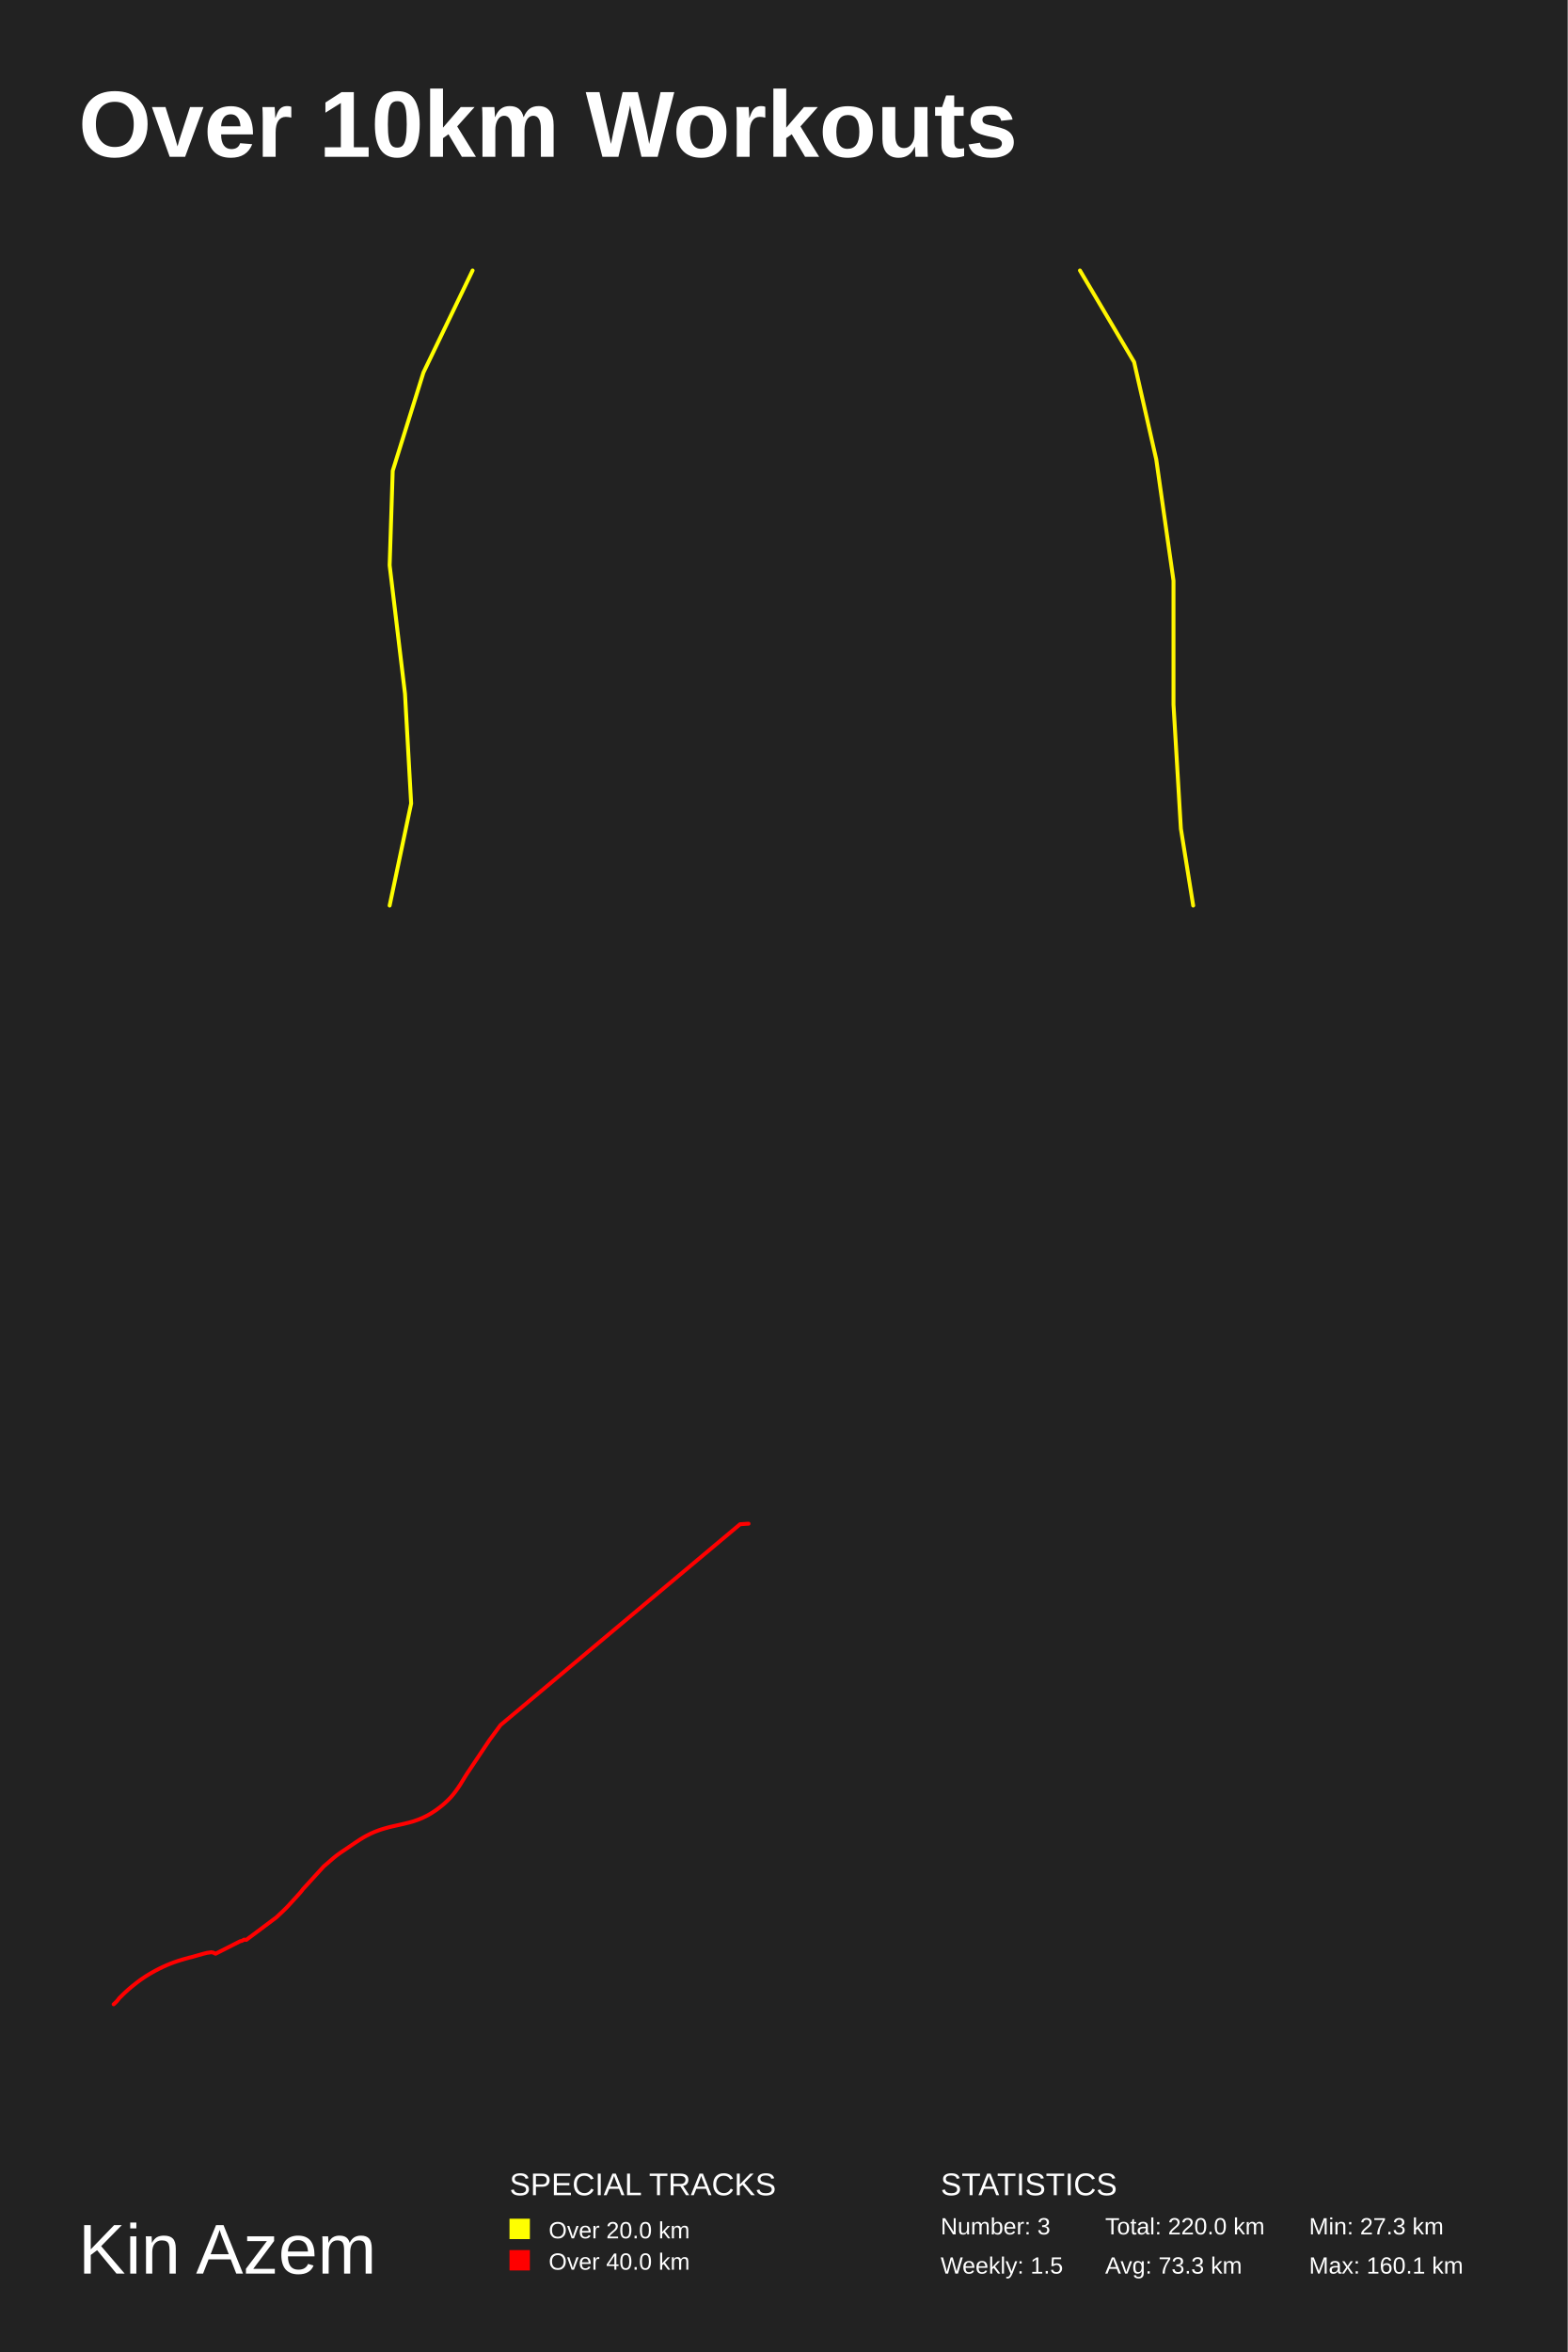
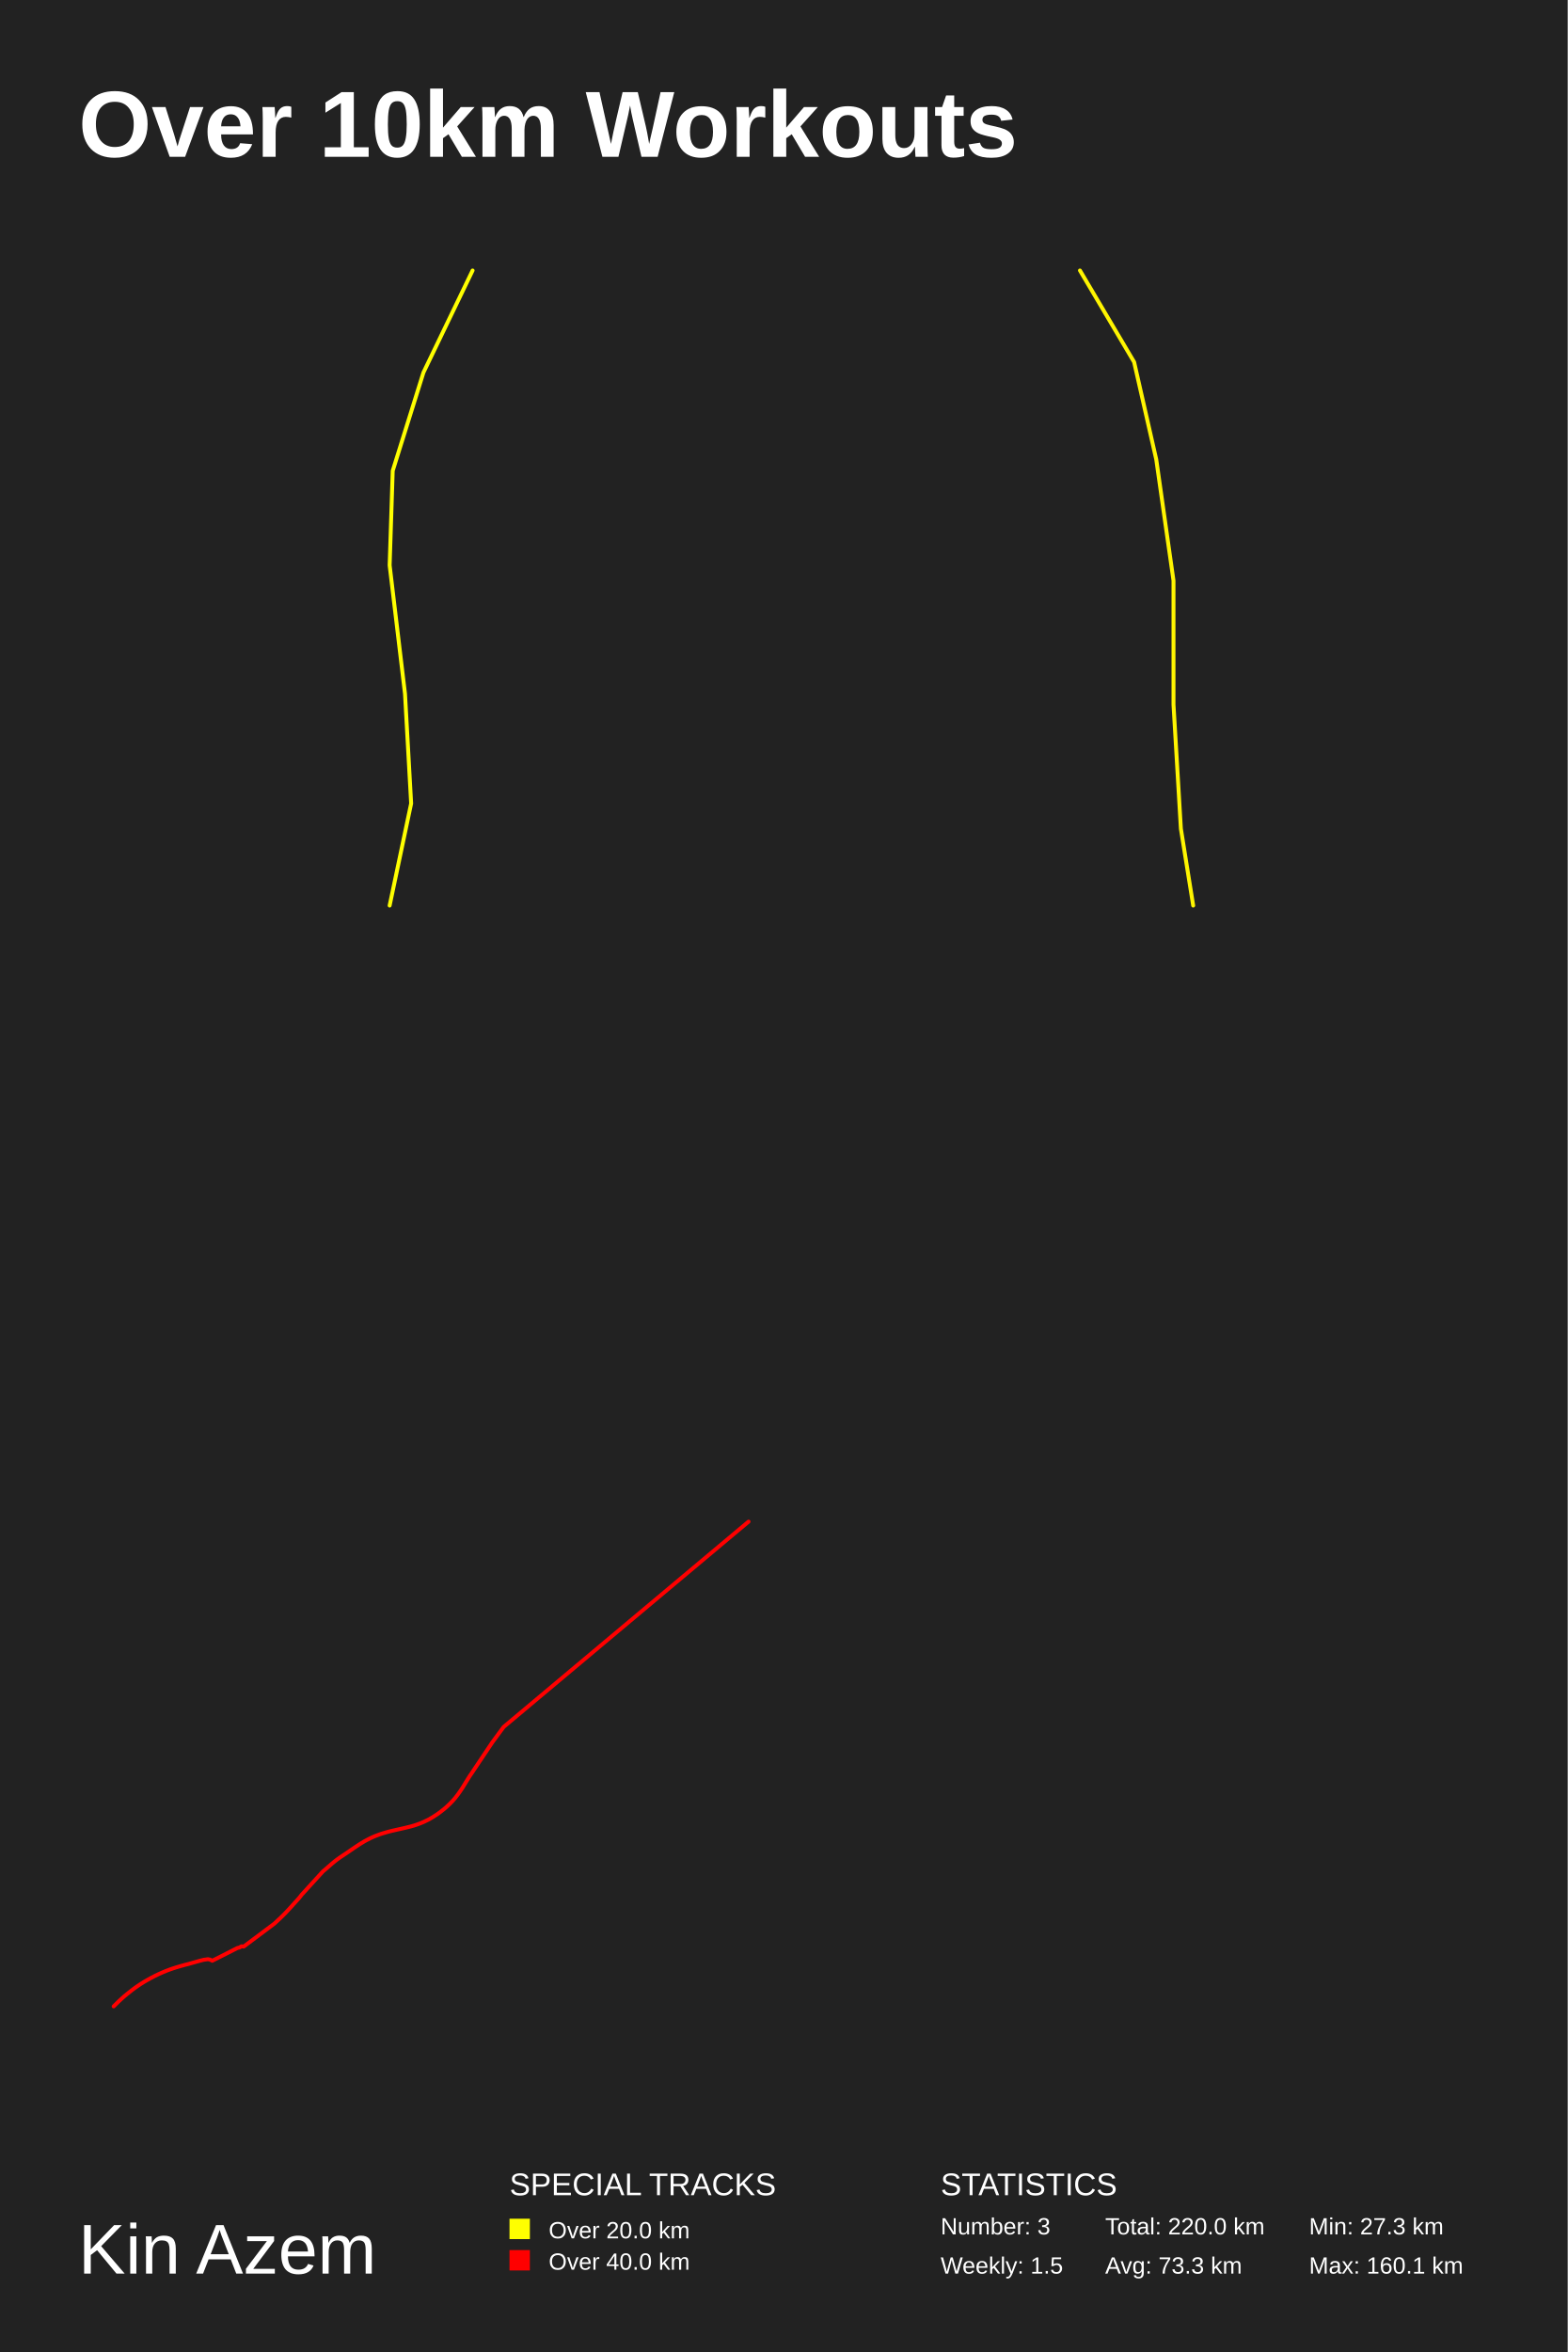
<svg xmlns="http://www.w3.org/2000/svg" baseProfile="full" height="300mm" version="1.1" viewBox="0,0,200,300" width="200mm">
  <defs />
  <rect fill="#222222" height="300" width="200" x="0" y="0" />
  <text fill="#FFFFFF" style="font-size:12px; font-family:Arial; font-weight:bold;" x="10" y="20">Over 10km Workouts</text>
  <text fill="#FFFFFF" style="font-size:9px; font-family:Arial" x="10" y="290">Kin Azem</text>
  <text fill="#FFFFFF" style="font-size:4px; font-family:Arial" x="65" y="280">SPECIAL TRACKS</text>
  <rect fill="yellow" height="2.6" width="2.6" x="65" y="283" />
  <text fill="#FFFFFF" style="font-size:3px; font-family:Arial" x="70" y="285.5">Over 20.0 km</text>
  <rect fill="red" height="2.6" width="2.6" x="65" y="287" />
  <text fill="#FFFFFF" style="font-size:3px; font-family:Arial" x="70" y="289.5">Over 40.0 km</text>
  <text fill="#FFFFFF" style="font-size:4px; font-family:Arial" x="120" y="280">STATISTICS</text>
  <text fill="#FFFFFF" style="font-size:3px; font-family:Arial" x="120" y="285">Number: 3</text>
  <text fill="#FFFFFF" style="font-size:3px; font-family:Arial" x="120" y="290">Weekly: 1.5</text>
  <text fill="#FFFFFF" style="font-size:3px; font-family:Arial" x="141" y="285">Total: 220.0 km</text>
  <text fill="#FFFFFF" style="font-size:3px; font-family:Arial" x="141" y="290">Avg: 73.3 km</text>
  <text fill="#FFFFFF" style="font-size:3px; font-family:Arial" x="167" y="285">Min: 27.3 km</text>
  <text fill="#FFFFFF" style="font-size:3px; font-family:Arial" x="167" y="290">Max: 160.1 km</text>
  <polyline fill="none" opacity="1" points="60.291,34.5 54.02,47.518 50.101,60.054 49.709,72.107 51.669,88.5 52.453,102.482 49.709,115.5" stroke="#ffff00" stroke-dasharray="none" stroke-linecap="round" stroke-linejoin="round" stroke-width="0.5" />
  <polyline fill="none" opacity="1" points="152.223,115.5 150.653,105.705 149.711,89.882 149.711,74.058 147.512,58.612 144.686,46.179 137.777,34.5" stroke="#fff500" stroke-dasharray="none" stroke-linecap="round" stroke-linejoin="round" stroke-width="0.5" />
-   <polyline fill="none" opacity="1" points="95.5,194.35 95.248,194.361 94.543,194.41 94.422,194.414 94.422,194.414 63.858,220.031 63.227,220.887 62.762,221.522 62.451,221.942 59.827,225.864 59.676,226.081 59.397,226.52 58.716,227.628 58.429,228.06 58.121,228.491 57.801,228.904 57.629,229.104 57.451,229.304 57.268,229.492 57.084,229.678 56.699,230.038 56.5,230.209 56.097,230.533 55.683,230.843 55.47,230.989 55.034,231.271 54.809,231.403 54.584,231.535 54.353,231.652 54.122,231.766 53.891,231.877 53.654,231.977 53.417,232.073 53.177,232.162 52.694,232.326 52.196,232.465 51.438,232.65 49.907,232.996 49.655,233.057 49.148,233.196 48.648,233.345 48.402,233.427 47.913,233.612 47.673,233.709 47.436,233.812 47.202,233.923 46.737,234.161 46.509,234.286 46.062,234.553 45.843,234.692 45.197,235.12 44.127,235.85 43.485,236.278 43.067,236.577 42.866,236.731 42.667,236.891 42.472,237.051 41.731,237.696 41.299,238.063 38.633,240.985 38.505,241.16 38.345,241.356 37.824,241.94 36.947,242.902 36.589,243.283 36.21,243.661 36.017,243.846 35.247,244.569 31.42,247.433 31.147,247.401 30.86,247.562 30.641,247.608 27.495,249.204 27.225,249.061 26.944,249.008 26.689,249.051 26.426,249.083 25.919,249.211 24.423,249.635 24.171,249.692 23.422,249.902 22.924,250.051 22.678,250.13 22.193,250.297 21.71,250.479 21.233,250.678 20.768,250.888 20.309,251.109 19.85,251.348 19.399,251.597 18.958,251.854 18.529,252.124 18.099,252.413 17.886,252.562 17.474,252.869 16.876,253.342 16.485,253.667 16.292,253.837 15.916,254.183 15.732,254.357 15.19,254.895 15.039,255.102 14.864,255.301 14.687,255.479 14.5,255.65" stroke="red" stroke-dasharray="none" stroke-linecap="round" stroke-linejoin="round" stroke-width="0.5" />
+   <polyline fill="none" opacity="1" points="95.5,194.084 95.5,194.084 64.254,220.274 63.609,221.148 63.134,221.797 62.816,222.227 60.133,226.236 59.978,226.458 59.694,226.907 58.997,228.04 58.704,228.481 58.389,228.922 58.062,229.345 57.886,229.549 57.704,229.753 57.516,229.946 57.329,230.135 56.935,230.503 56.732,230.678 56.32,231.01 55.896,231.327 55.678,231.476 55.233,231.764 55.003,231.899 54.773,232.034 54.537,232.154 54.3,232.27 54.064,232.383 53.822,232.485 53.58,232.584 53.334,232.675 52.841,232.843 52.332,232.985 51.557,233.174 49.991,233.527 49.734,233.589 49.216,233.732 48.704,233.885 48.453,233.968 47.953,234.158 47.708,234.256 47.466,234.362 47.226,234.475 46.751,234.719 46.518,234.846 46.061,235.12 45.836,235.262 45.176,235.699 44.083,236.446 43.426,236.883 42.999,237.189 42.793,237.346 42.59,237.509 42.39,237.673 41.633,238.333 41.191,238.708 38.466,241.695 38.335,241.873 38.172,242.074 37.639,242.671 36.743,243.655 36.376,244.044 35.989,244.43 35.792,244.62 35.004,245.359 31.092,248.287 30.813,248.254 30.52,248.418 30.295,248.466 27.079,250.097 26.804,249.951 26.516,249.897 26.256,249.94 25.986,249.973 25.468,250.104 23.939,250.538 23.682,250.596 22.916,250.811 22.407,250.964 22.155,251.044 21.659,251.215 21.165,251.401 20.678,251.605 20.202,251.819 19.733,252.045 19.263,252.289 18.803,252.544 18.352,252.806 17.913,253.083 17.474,253.378 17.256,253.531 16.835,253.844 16.223,254.328 15.823,254.659 15.627,254.834 15.242,255.187 15.054,255.366 14.5,255.916" stroke="red" stroke-dasharray="none" stroke-linecap="round" stroke-linejoin="round" stroke-width="0.5" />
</svg>
